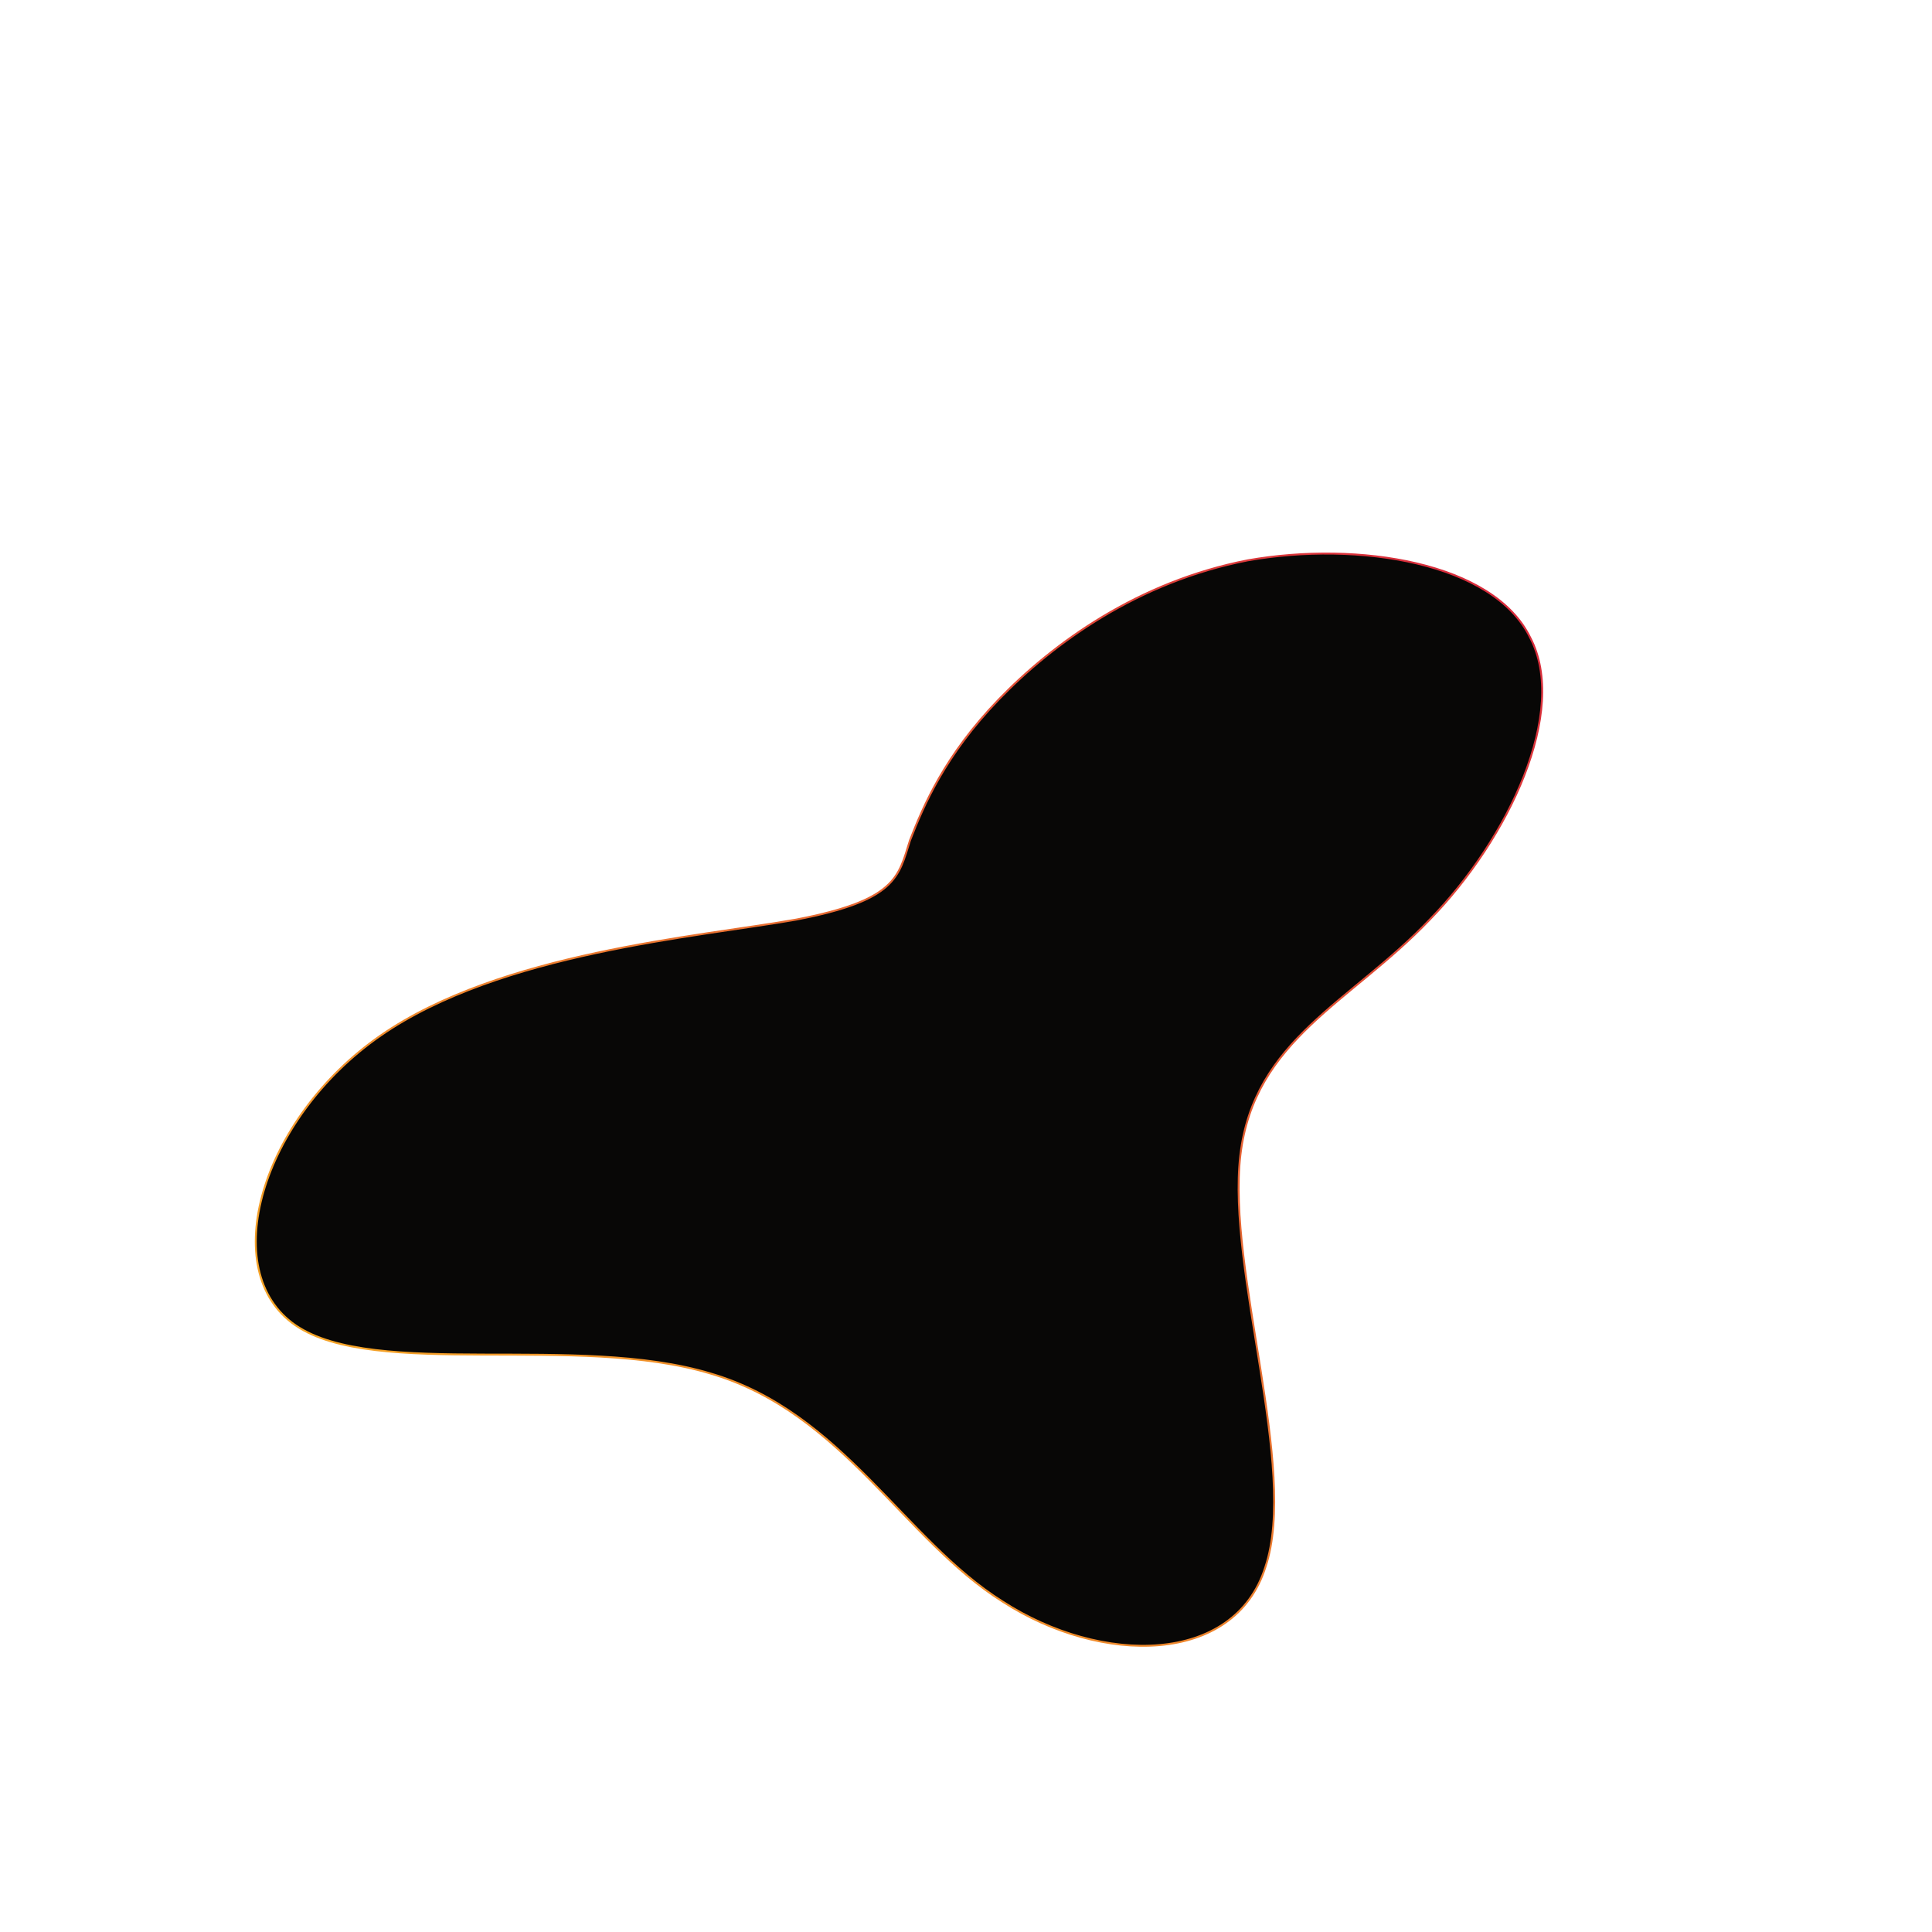
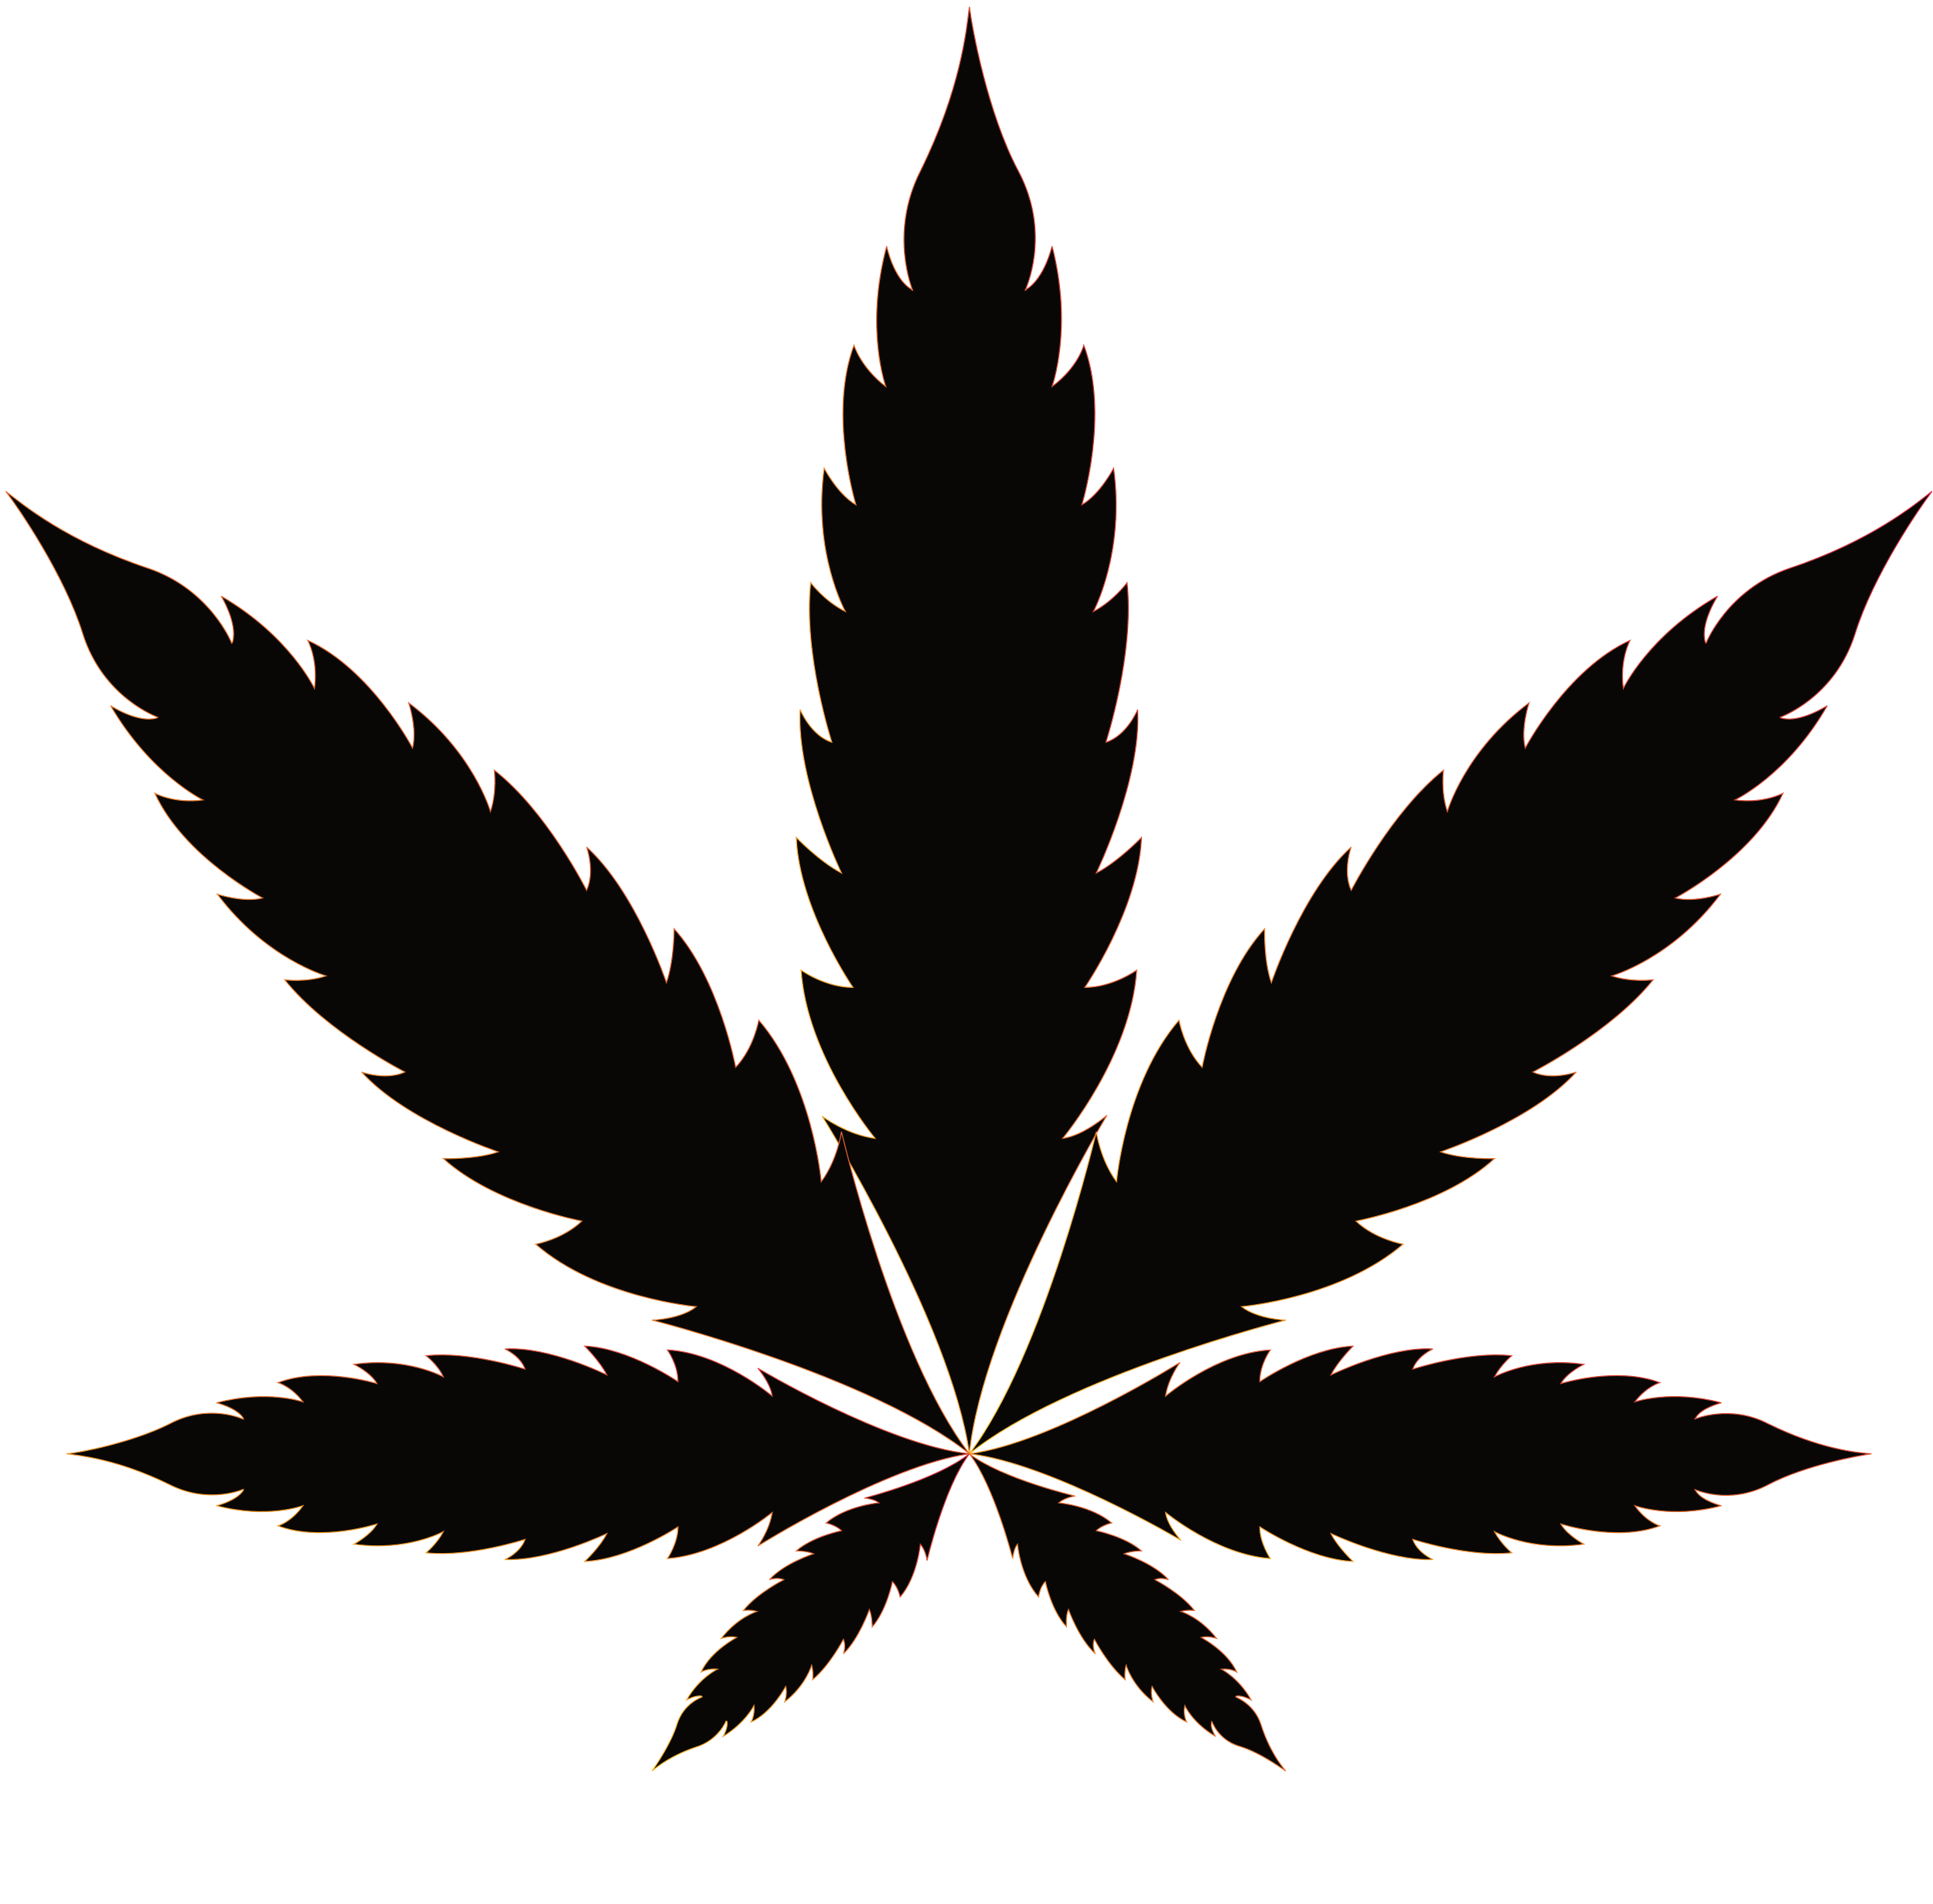
- <svg xmlns="http://www.w3.org/2000/svg" id="sw-js-blob-svg" viewBox="0 0 100 100" version="1.1">
+ <svg xmlns="http://www.w3.org/2000/svg" version="1.2" viewBox="0 0 201 198" width="201" height="198">
+   <style>
+ 		.s0 { fill: #080706; stroke-width: 0.1; }
+ 	</style>
  <defs>
-     <linearGradient id="sw-gradient" x1="0" x2="1" y1="1" y2="0">
+     <linearGradient id="gradient1" x1="0" x2="1" y1="1" y2="0">
      <stop id="stop1" stop-color="rgba(251, 189, 35, 1)" offset="0%" style="--darkreader-inline-stopcolor: #131516;" data-darkreader-inline-stopcolor="" />
      <stop id="stop2" stop-color="rgba(215, 38, 61, 1)" offset="100%" style="--darkreader-inline-stopcolor: #ac1e31;" data-darkreader-inline-stopcolor="" />
    </linearGradient>
  </defs>
-   <path fill="#080706" d="M14.6,-21C20.3,-22,27.3,-20.9,29.2,-17C31.2,-13.2,28.1,-6.6,24,-2.4C19.9,1.9,14.9,3.8,14.2,9.8C13.5,15.8,17.2,26,15.5,31.1C13.9,36.2,7,36.2,1.9,32.9C-3.2,29.7,-6.4,23.1,-13.2,21.1C-20.1,19,-30.6,21.4,-34.7,18.6C-38.8,15.8,-36.5,7.9,-30.3,3.6C-24.1,-0.7,-13.9,-1.5,-8.8,-2.4C-3.6,-3.4,-3.5,-4.6,-2.9,-6.5C-2.2,-8.3,-1.1,-10.9,1.7,-13.8C4.5,-16.7,8.9,-19.9,14.6,-21Z" width="100%" height="100%" transform="translate(50 50)" style="transition: all 0.3s ease 0s;" stroke-width="0.1" stroke="url(#sw-gradient)" />
+   <g id="&lt;Group&gt;">
+     <path id="&lt;Path&gt;" class="s0" stroke="url(#gradient1)" d="m100.8 0.7c0.3 2.3 1.9 11.1 5.1 17.1 3.5 6.6 0.7 12.4 0.7 12.4q0.1 0 0.1-0.1c1.9-1.1 2.7-4.5 2.7-4.5 2.2 8.5 0 14.6 0 14.6 2.7-2 3.3-4.3 3.3-4.3 2.7 7.2-0.2 16.6-0.2 16.6 1.9-1.1 3.3-3.8 3.3-3.8 1.2 8.8-2.1 14.9-2.1 14.9 2.1-1.1 3.5-3 3.5-3 0.8 7.4-2.2 16.6-2.2 16.6 2.2-0.7 3.3-3.4 3.3-3.4 0.4 7.3-4.3 17-4.3 17 2.3-1.2 4.7-3.7 4.7-3.7-0.3 7.5-5.9 15.6-5.9 15.6 2.9 0 5.4-1.8 5.4-1.8-0.6 9-7.7 17.5-7.7 17.5 2.2-0.3 4.6-2.4 4.6-2.4 0 0-12.9 21.5-14.3 35.2-1.9-13.6-15.3-35.1-15.3-35.1 0 0 2.5 1.9 5.5 2.3 0 0-7.1-8.5-7.7-17.5 0 0 2.5 1.8 5.4 1.8 0 0-5.6-8.1-5.9-15.6 0 0 2.4 2.5 4.7 3.7 0 0-4.7-9.7-4.3-17 0 0 1.1 2.7 3.3 3.4 0 0-3-9.2-2.2-16.6 0 0 1.4 1.9 3.6 3 0 0-3.4-6.1-2.2-14.9 0 0 1.4 2.7 3.3 3.8 0 0-2.9-9.4-0.2-16.6 0 0 0.7 2.3 3.3 4.3 0 0-2.2-6.1 0.1-14.6 0 0 0.7 3.4 2.6 4.5q0 0.1 0.1 0.1c0 0-2.5-5.9 0.8-12.4 4.2-8.5 4.8-14.7 5.1-17.1z" />
+     <path id="&lt;Path&gt;" class="s0" stroke="url(#gradient1)" d="m200.9 51.1c-1.3 1.7-6.1 8.7-8 14.8-2.1 6.7-7.8 8.7-7.8 8.7q0.1 0.1 0.2 0.1c1.9 0.5 4.7-1.3 4.7-1.3-4.1 7.2-9.6 9.8-9.6 9.8 3 0.4 5-0.7 5-0.7-3 6.6-11.2 10.9-11.2 10.9 2 0.5 4.7-0.4 4.7-0.4-5 6.7-11.3 8.5-11.3 8.5 2.1 0.7 4.3 0.4 4.3 0.4-4.3 5.4-12.5 9.6-12.5 9.6 2 0.9 4.5 0 4.5 0-4.6 5.1-14.1 8.3-14.1 8.3 2.3 0.8 5.6 0.7 5.6 0.7-5.2 4.8-14.4 6.5-14.4 6.5 2 1.9 4.9 2.4 4.9 2.4-6.5 5.6-16.8 6.5-16.8 6.5 1.7 1.3 4.6 1.4 4.6 1.4 0 0-22.8 5.8-32.9 13.9 7.8-10.3 13.2-33.5 13.2-33.5 0 0 0.4 2.9 2.1 5.2 0 0 0.9-10.3 6.5-16.8 0 0 0.5 2.9 2.4 4.9 0 0 1.7-9.2 6.5-14.4 0 0-0.1 3.3 0.7 5.6 0 0 3.2-9.5 8.3-14.1 0 0-0.9 2.5 0 4.5 0 0 4.2-8.2 9.6-12.5 0 0-0.3 2.2 0.4 4.3 0 0 1.8-6.3 8.5-11.3 0 0-0.9 2.7-0.4 4.7 0 0 4.3-8.2 10.9-11.2 0 0-1.1 2-0.7 5 0 0 2.6-5.5 9.8-9.6 0 0-1.8 2.8-1.3 4.7q0 0.1 0.1 0.2c0 0 2.2-5.6 8.7-7.8 8.4-2.8 13-6.6 14.8-8z" />
+     <path id="&lt;Path&gt;" class="s0" stroke="url(#gradient1)" d="m194.6 151.2c-1.4 0.2-6.9 1.2-10.7 3.2-4.1 2.2-7.7 0.5-7.7 0.5q0 0 0.1 0.1c0.6 1.1 2.7 1.6 2.7 1.6-5.2 1.4-9 0-9 0 1.2 1.7 2.6 2.1 2.6 2.1-4.5 1.7-10.3-0.2-10.3-0.2 0.7 1.2 2.4 2.1 2.4 2.1-5.5 0.8-9.3-1.3-9.3-1.3 0.7 1.3 1.8 2.2 1.8 2.2-4.5 0.5-10.3-1.4-10.3-1.4 0.5 1.4 2.1 2.1 2.1 2.1-4.5 0.2-10.6-2.7-10.6-2.7 0.7 1.4 2.3 2.9 2.3 2.9-4.6-0.2-9.7-3.6-9.7-3.6 0 1.7 1.1 3.3 1.1 3.3-5.6-0.4-10.9-4.8-10.9-4.8 0.2 1.4 1.6 2.9 1.6 2.9 0 0-13.5-8-22-9 8.5-1.1 21.9-9.5 21.9-9.5 0 0-1.2 1.6-1.5 3.5 0 0 5.3-4.5 10.9-4.8 0 0-1.1 1.5-1.1 3.3 0 0 5.1-3.5 9.7-3.7 0 0-1.6 1.6-2.3 3 0 0 6.1-3 10.6-2.7 0 0-1.6 0.7-2.1 2.1 0 0 5.8-1.9 10.3-1.4 0 0-1.1 0.9-1.8 2.2 0 0 3.8-2.1 9.3-1.3 0 0-1.7 0.8-2.4 2 0 0 5.8-1.8 10.3-0.1 0 0-1.4 0.4-2.6 2 0 0 3.8-1.3 9 0.1 0 0-2.1 0.5-2.7 1.6q-0.1 0.1-0.1 0.1c0 0 3.7-1.6 7.7 0.5 5.3 2.6 9.2 3 10.7 3.1z" />
+     <path id="&lt;Path&gt;" class="s0" stroke="url(#gradient1)" d="m133.7 184.2c-0.6-0.4-2.8-2-4.9-2.6-2.2-0.7-2.8-2.6-2.8-2.6q0 0 0 0.1c-0.2 0.6 0.4 1.5 0.4 1.5-2.4-1.4-3.2-3.2-3.2-3.2-0.2 1 0.2 1.7 0.2 1.7-2.2-1-3.6-3.7-3.6-3.7-0.2 0.7 0.1 1.6 0.1 1.6-2.2-1.7-2.8-3.8-2.8-3.8-0.2 0.7-0.1 1.5-0.1 1.5-1.8-1.5-3.2-4.2-3.2-4.2-0.3 0.7 0.1 1.5 0.1 1.5-1.7-1.5-2.8-4.6-2.8-4.6-0.3 0.7-0.2 1.8-0.2 1.8-1.6-1.7-2.2-4.7-2.2-4.7-0.6 0.6-0.7 1.6-0.7 1.6-1.9-2.1-2.2-5.5-2.2-5.5-0.4 0.5-0.5 1.5-0.5 1.5 0 0-1.9-7.5-4.5-10.9 3.4 2.6 11 4.4 11 4.4 0 0-1 0.1-1.7 0.7 0 0 3.4 0.3 5.5 2.1 0 0-1 0.2-1.6 0.8 0 0 3 0.6 4.7 2.1 0 0-1.1 0-1.8 0.3 0 0 3.1 1 4.6 2.7 0 0-0.8-0.3-1.4 0 0 0 2.7 1.4 4.1 3.2 0 0-0.7-0.1-1.4 0.1 0 0 2 0.6 3.7 2.8 0 0-0.9-0.3-1.6-0.1 0 0 2.7 1.4 3.7 3.6 0 0-0.6-0.4-1.6-0.3 0 0 1.8 0.9 3.1 3.2 0 0-0.9-0.5-1.5-0.4q-0.1 0-0.1 0.1c0 0 1.9 0.7 2.6 2.8 0.9 2.8 2.1 4.3 2.6 4.9z" />
+     <path id="&lt;Path&gt;" class="s0" stroke="url(#gradient1)" d="m67.8 184.2c0.4-0.6 2-2.9 2.6-4.9 0.7-2.2 2.6-2.8 2.6-2.8q0-0.1-0.1-0.1c-0.6-0.1-1.5 0.4-1.5 0.4 1.3-2.3 3.2-3.2 3.2-3.2-1-0.1-1.7 0.3-1.7 0.3 1-2.2 3.7-3.6 3.7-3.6-0.7-0.2-1.6 0.1-1.6 0.1 1.7-2.2 3.7-2.8 3.7-2.8-0.6-0.2-1.4-0.1-1.4-0.1 1.4-1.8 4.2-3.2 4.2-3.2-0.7-0.3-1.5 0-1.5 0 1.5-1.7 4.6-2.7 4.6-2.7-0.7-0.3-1.8-0.3-1.8-0.3 1.7-1.5 4.7-2.1 4.7-2.1-0.6-0.6-1.6-0.8-1.6-0.8 2.1-1.8 5.5-2.1 5.5-2.1-0.5-0.4-1.5-0.5-1.5-0.5 0 0 7.5-1.9 10.9-4.6-2.6 3.4-4.4 11.1-4.4 11.1 0 0-0.1-1-0.7-1.7 0 0-0.3 3.4-2.1 5.5 0 0-0.2-1-0.8-1.6 0 0-0.6 3-2.1 4.7 0 0 0-1.1-0.3-1.8 0 0-1.1 3.1-2.7 4.6 0 0 0.3-0.8 0-1.5 0 0-1.4 2.7-3.2 4.2 0 0 0.1-0.8-0.1-1.5 0 0-0.6 2.1-2.8 3.8 0 0 0.3-0.9 0.1-1.6 0 0-1.4 2.7-3.6 3.7 0 0 0.4-0.7 0.3-1.7 0 0-0.9 1.8-3.2 3.2 0 0 0.5-0.9 0.4-1.5q0-0.1-0.1-0.1c0 0-0.7 1.8-2.8 2.6-2.8 0.9-4.3 2.1-4.9 2.6z" />
+     <path id="&lt;Path&gt;" class="s0" stroke="url(#gradient1)" d="m6.9 151.2c1.4-0.1 6.9-1.2 10.7-3.1 4.1-2.2 7.7-0.5 7.7-0.5q0 0 0-0.1c-0.7-1.1-2.8-1.6-2.8-1.6 5.3-1.4 9-0.1 9-0.1-1.2-1.6-2.6-2-2.6-2 4.5-1.7 10.3 0.1 10.3 0.1-0.7-1.2-2.4-2-2.4-2 5.5-0.8 9.3 1.3 9.3 1.3-0.6-1.3-1.8-2.2-1.8-2.2 4.5-0.5 10.3 1.4 10.3 1.4-0.5-1.4-2.1-2.1-2.1-2.1 4.6-0.3 10.6 2.7 10.6 2.7-0.7-1.4-2.3-3-2.3-3 4.6 0.2 9.7 3.7 9.7 3.7 0-1.8-1.1-3.3-1.1-3.3 5.6 0.3 10.9 4.8 10.9 4.8-0.2-1.4-1.5-2.9-1.5-2.9 0 0 13.4 8 22 8.9-8.6 1.2-22 9.6-22 9.6 0 0 1.2-1.6 1.5-3.5 0 0-5.3 4.4-10.9 4.8 0 0 1.1-1.6 1.1-3.3 0 0-5.1 3.4-9.7 3.6 0 0 1.6-1.5 2.3-2.9 0 0-6 2.9-10.6 2.7 0 0 1.6-0.7 2.1-2.1 0 0-5.8 1.9-10.3 1.4 0 0 1.1-0.9 1.8-2.2 0 0-3.8 2.1-9.3 1.3 0 0 1.7-0.9 2.4-2.1 0 0-5.8 1.9-10.3 0.2 0 0 1.4-0.4 2.6-2.1 0 0-3.7 1.4-9 0 0 0 2.1-0.5 2.8-1.6q0-0.1 0-0.1c0 0-3.6 1.6-7.7-0.5-5.3-2.6-9.2-3-10.7-3.2z" />
+     <path id="&lt;Path&gt;" class="s0" stroke="url(#gradient1)" d="m0.6 51.1c1.3 1.7 6.1 8.7 8 14.8 2.1 6.7 7.8 8.7 7.8 8.7q-0.1 0.1-0.2 0.1c-1.9 0.5-4.7-1.3-4.7-1.3 4.2 7.2 9.6 9.8 9.6 9.8-3 0.4-5-0.7-5-0.7 3 6.6 11.2 10.9 11.2 10.9-2 0.5-4.7-0.4-4.7-0.4 5 6.7 11.3 8.5 11.3 8.5-2.1 0.7-4.3 0.4-4.3 0.4 4.3 5.4 12.5 9.6 12.5 9.6-2 0.9-4.5 0-4.5 0 4.6 5.1 14.2 8.3 14.2 8.3-2.3 0.8-5.7 0.7-5.7 0.7 5.3 4.8 14.4 6.5 14.4 6.5-2 1.9-4.8 2.4-4.8 2.4 6.4 5.6 16.7 6.5 16.7 6.5-1.6 1.3-4.6 1.4-4.6 1.4 0 0 22.8 5.8 33 13.9-7.9-10.3-13.3-33.5-13.3-33.5 0 0-0.4 2.9-2.1 5.2 0 0-0.9-10.3-6.5-16.8 0 0-0.5 2.9-2.4 4.9 0 0-1.7-9.2-6.4-14.4 0 0 0 3.3-0.8 5.6 0 0-3.2-9.5-8.3-14.1 0 0 0.9 2.5 0 4.5 0 0-4.1-8.2-9.6-12.5 0 0 0.3 2.2-0.4 4.3 0 0-1.8-6.3-8.5-11.3 0 0 0.9 2.7 0.4 4.7 0 0-4.3-8.2-10.9-11.2 0 0 1.1 2 0.7 5 0 0-2.6-5.5-9.7-9.6 0 0 1.7 2.8 1.2 4.7q0 0.1-0.1 0.2c0 0-2.2-5.6-8.7-7.8-8.4-2.8-13-6.6-14.8-8z" />
+   </g>
</svg>
